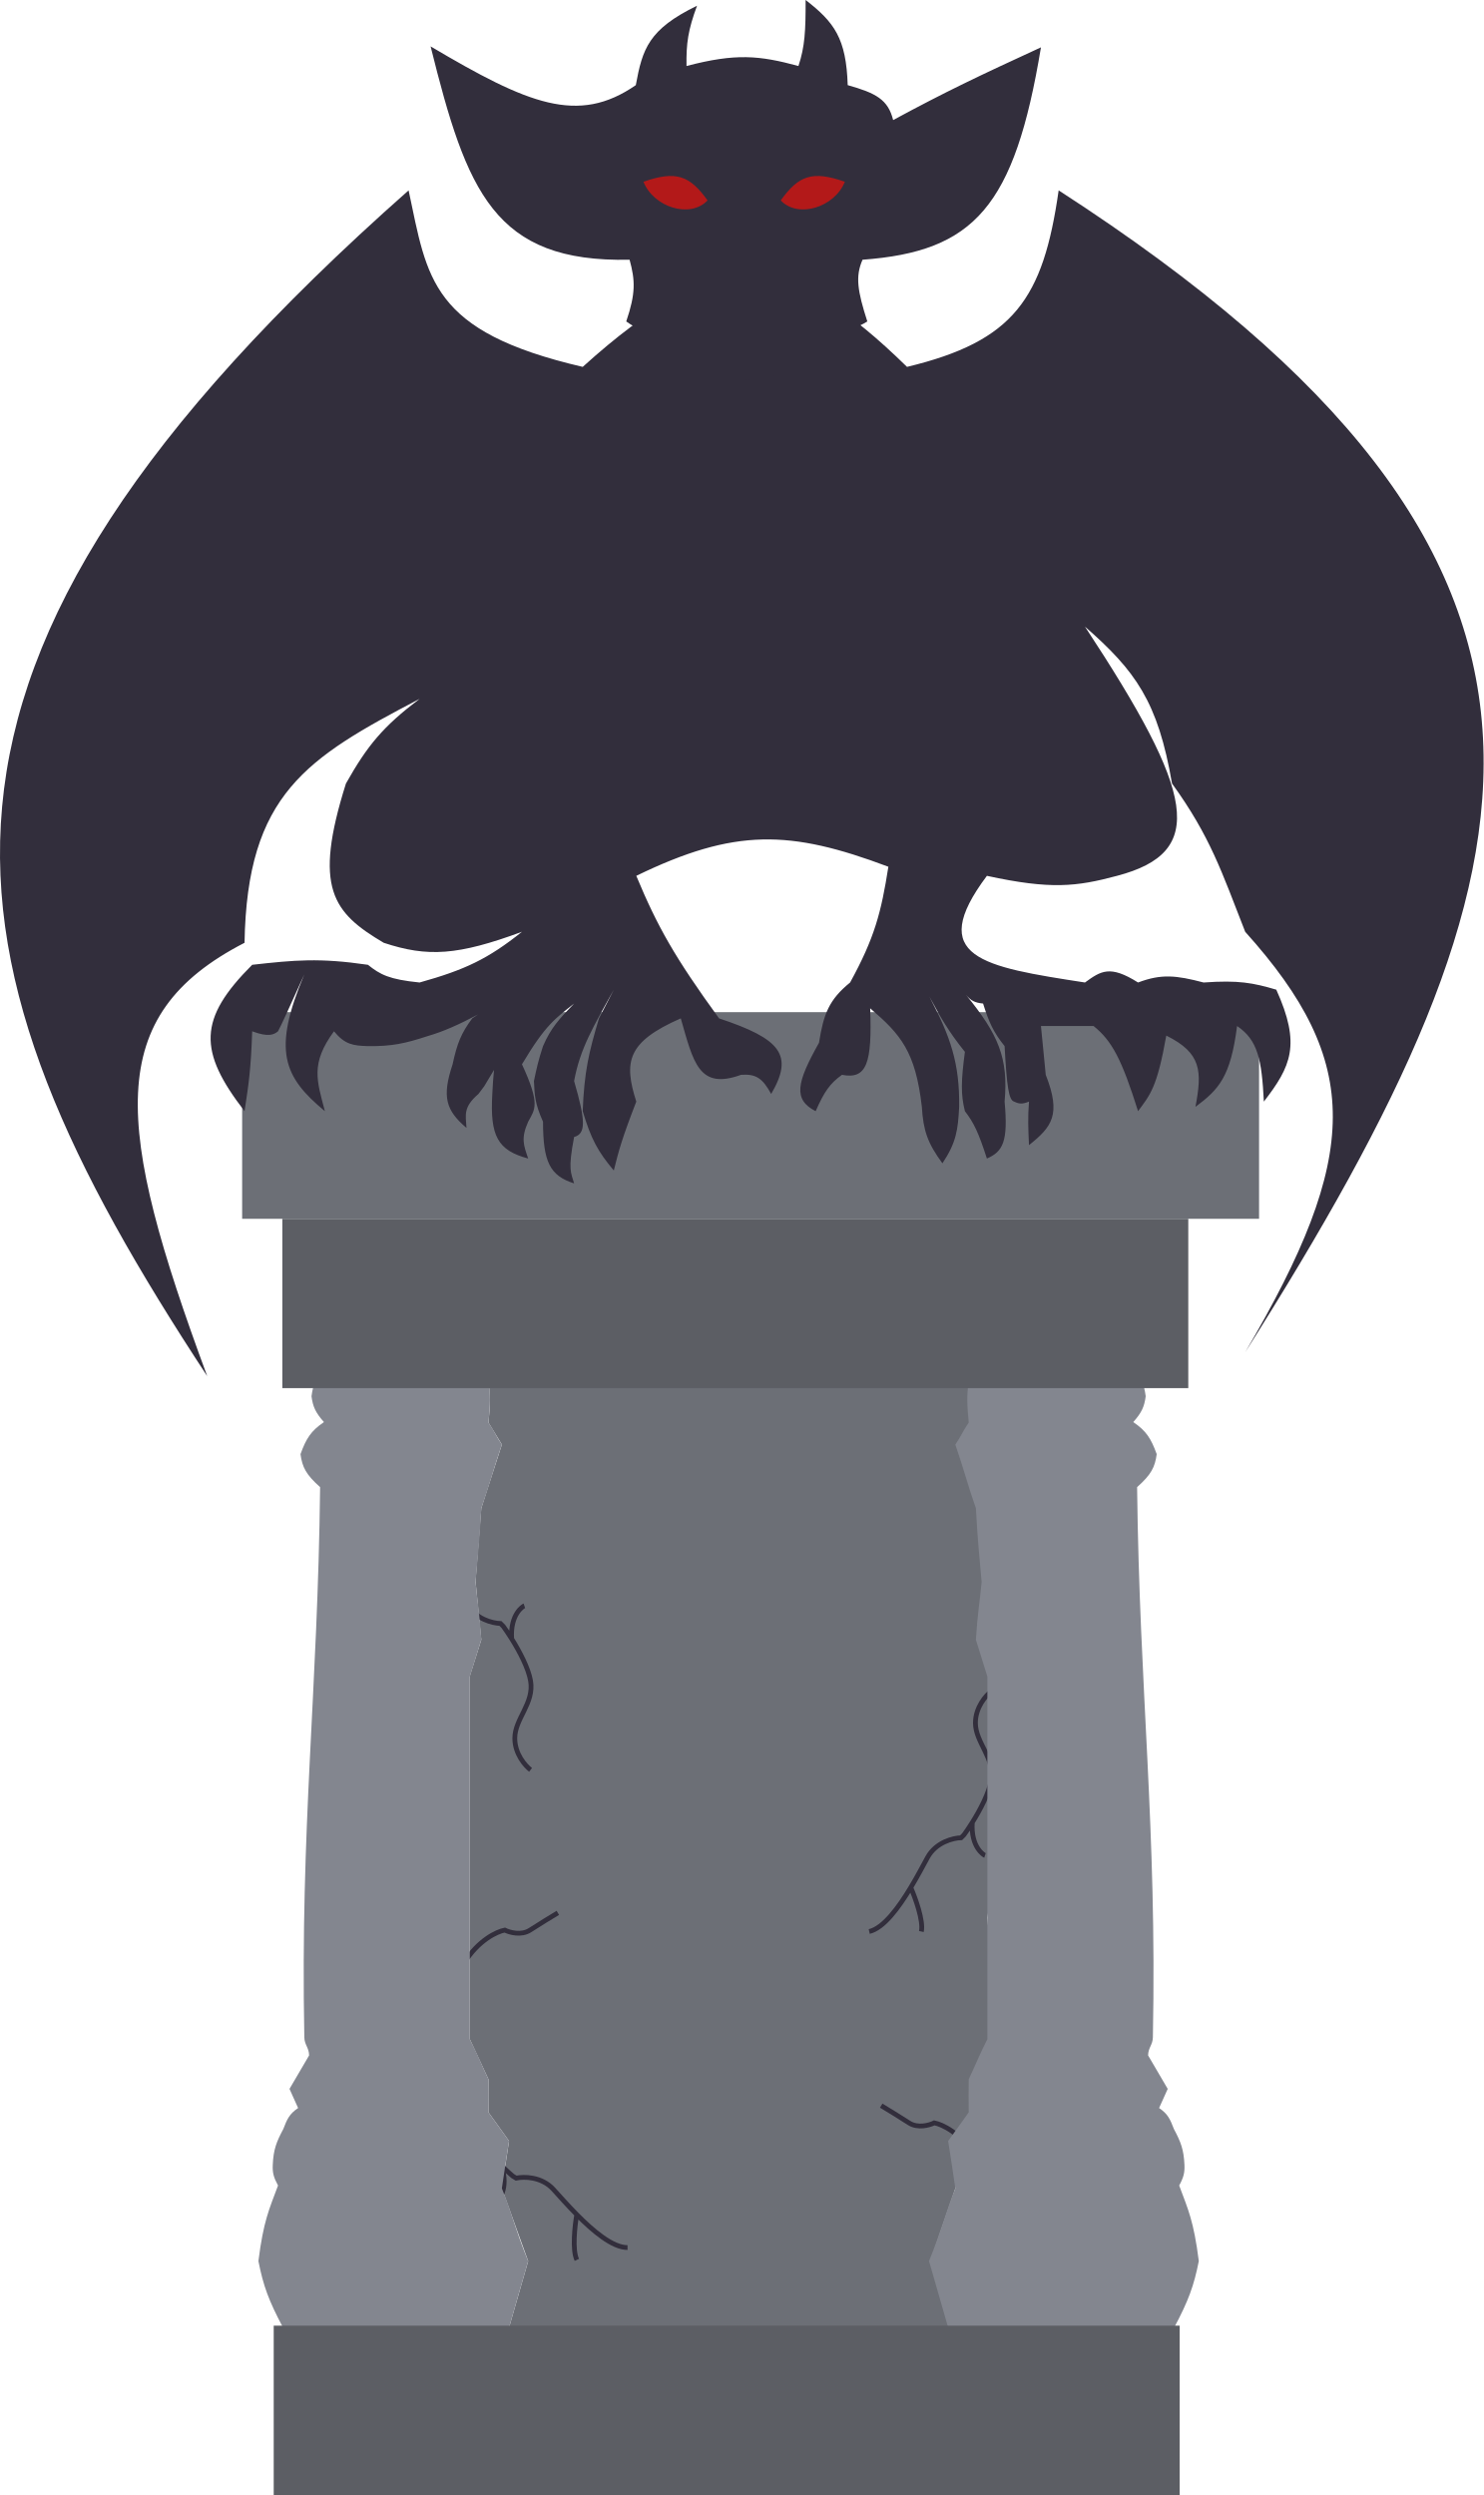
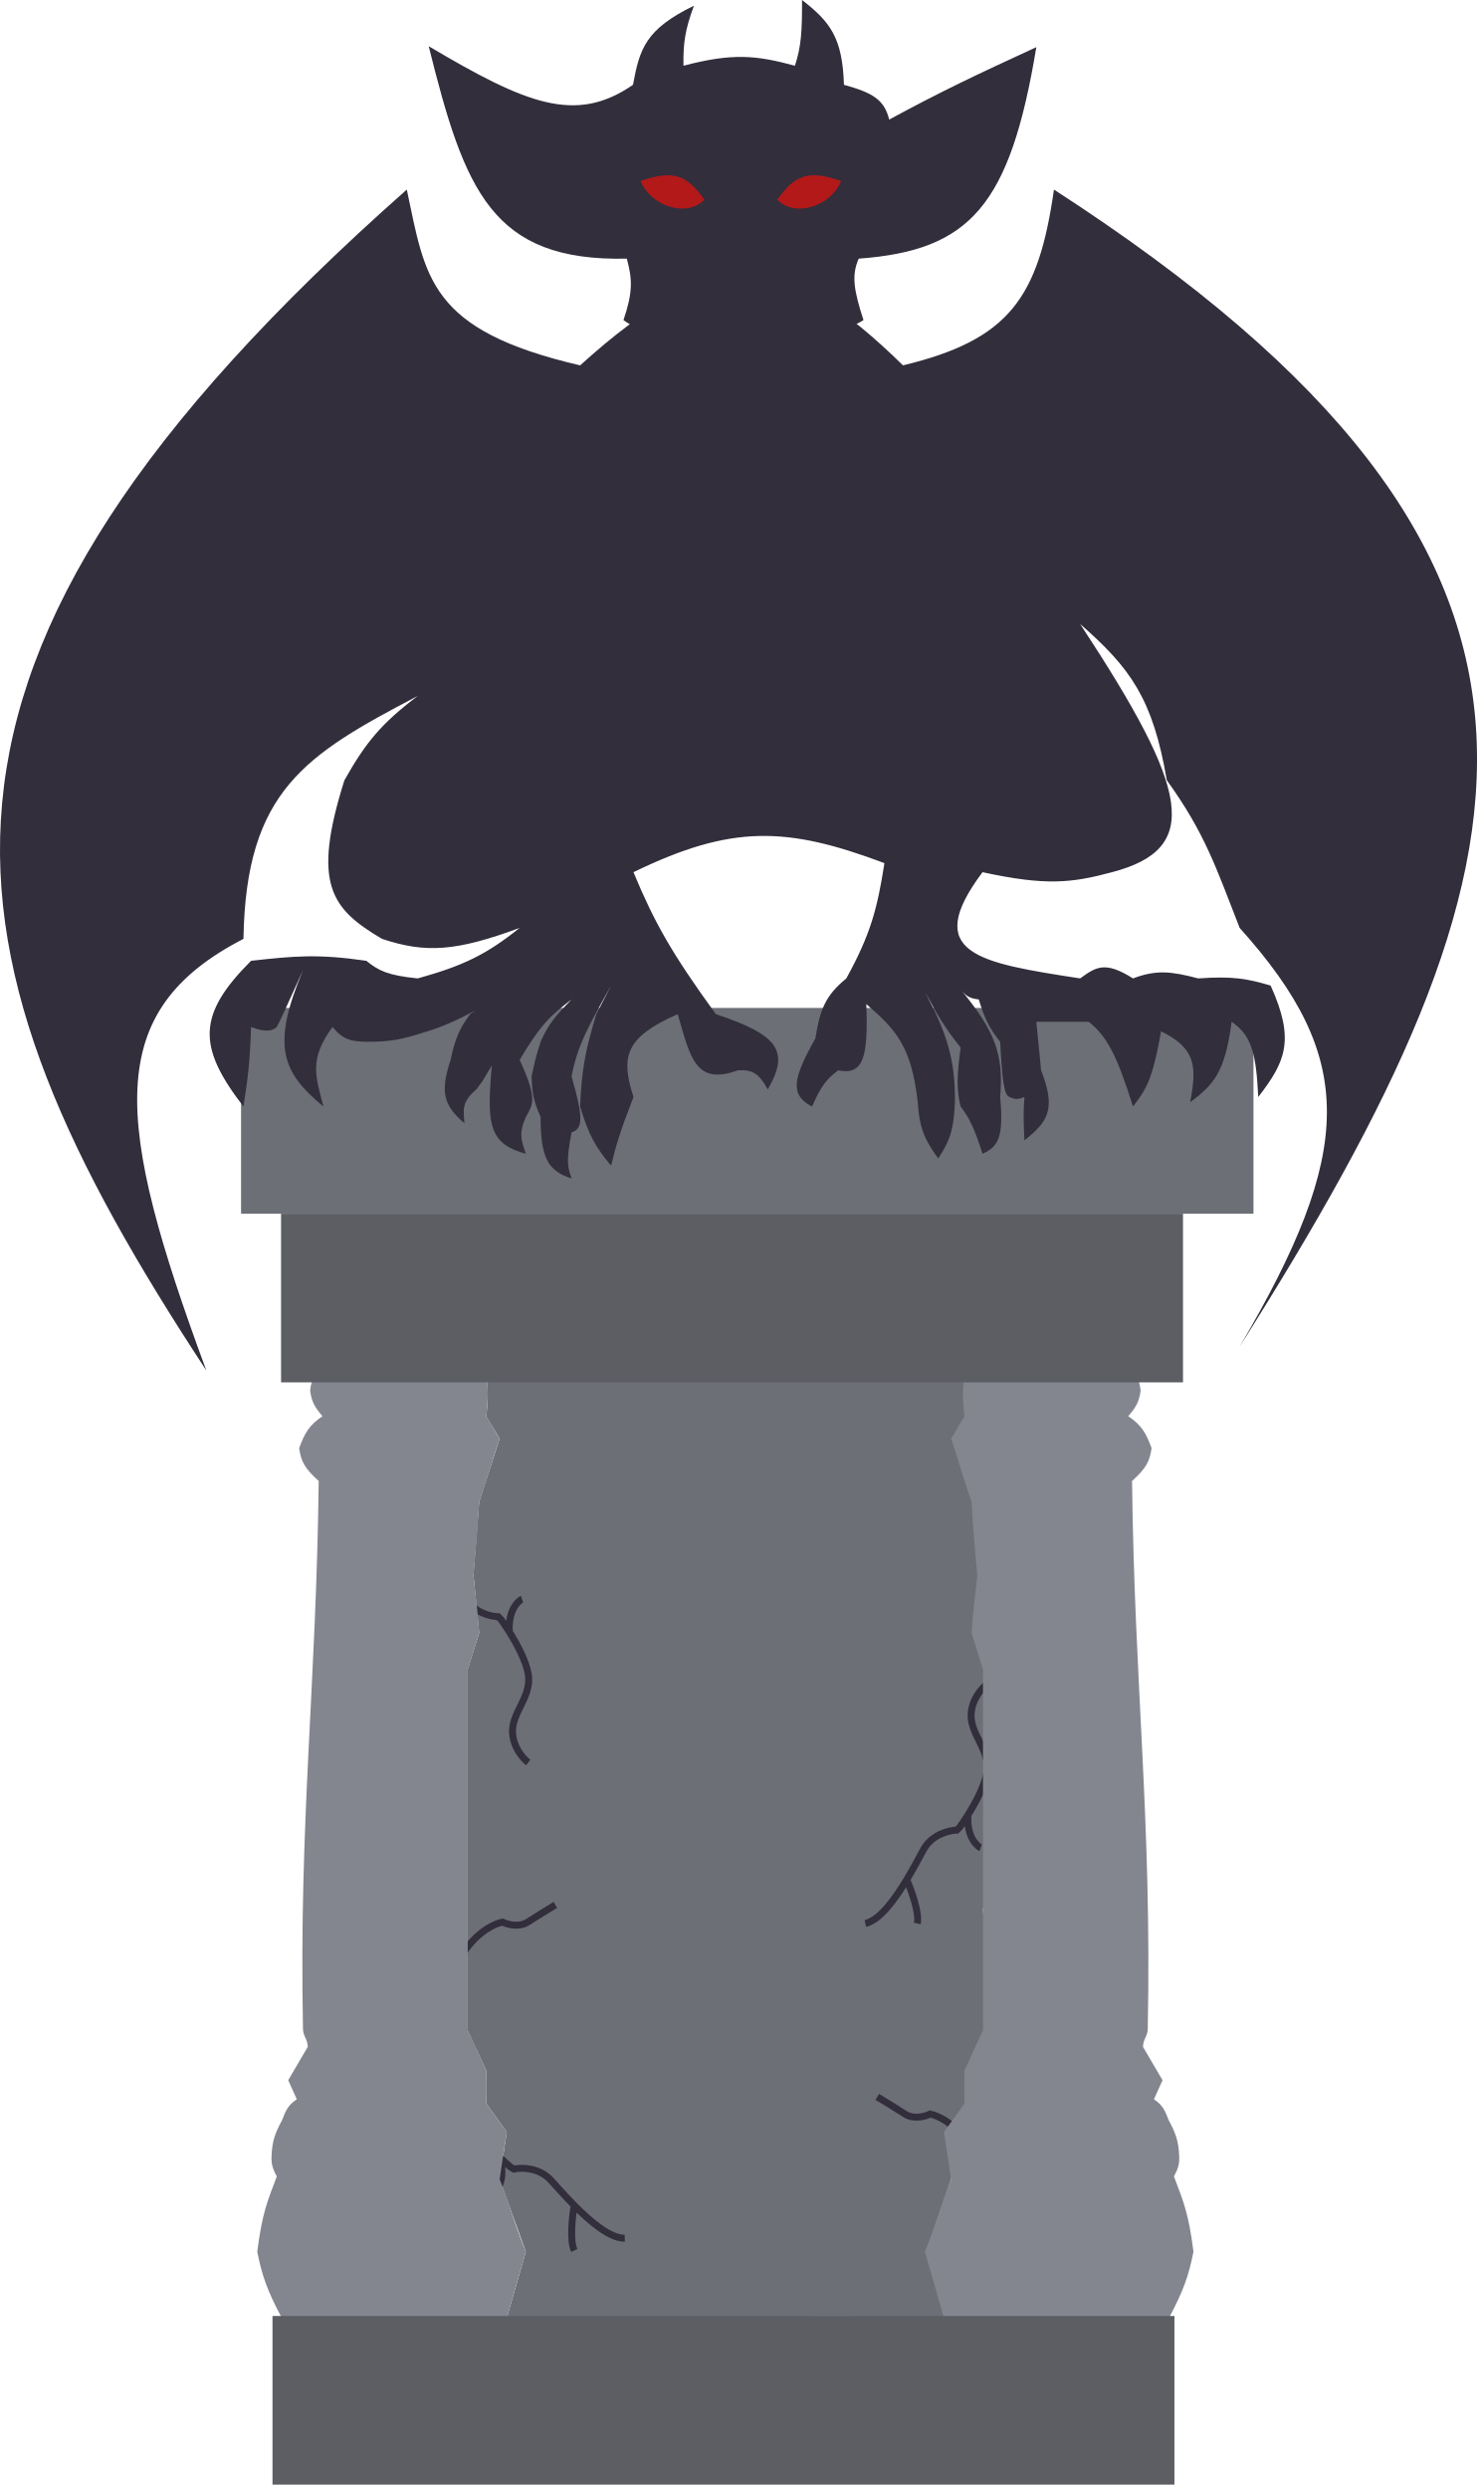
- <svg xmlns="http://www.w3.org/2000/svg" width="1551" height="2608" viewBox="0 0 1551 2608" fill="none">
-   <g id="Group 110">
-     <path id="Vector 48" d="M992.48 2432.91C985.146 2430.63 683.743 2432.01 532.116 2433L552.116 2363.5L524.616 2287.5L532.116 2238L510.616 2208V2173.5L491.116 2131.5V2078V1752L503.116 1714L497.116 1653L503.116 1576.5L524.616 1510L510.616 1487C512.657 1468.64 512.352 1459.04 510.616 1442.5H1042.12V1478.5L1024.12 1524L1051.12 1561.5L1042.12 1733.5V1849.5V1930L1032.12 2004.5L1042.12 2133.5L1024.12 2155L998.616 2287.5L972.616 2363.5C978.888 2386.23 991.059 2429.83 992.48 2432.91C992.57 2432.94 992.616 2432.97 992.616 2433C992.616 2433.14 992.569 2433.11 992.48 2432.91Z" fill="#6C6F76" />
-     <path id="Vector 49" d="M1036.12 1768C1030.62 1772.17 1019.62 1784.6 1019.62 1801C1019.62 1821.5 1040.12 1837.5 1036.12 1861C1033.84 1874.39 1024.49 1891.96 1016.34 1905M908.616 2019C923.704 2015.54 939.582 1993.71 952.026 1973M952.026 1973C959.378 1960.77 965.531 1948.93 969.616 1941.5C978.416 1925.5 996.616 1921.17 1004.62 1921L1007.62 1918C1009.97 1914.79 1013.06 1910.26 1016.34 1905M952.026 1973C956.723 1983.67 965.516 2007.8 963.116 2019M1016.34 1905C1014.62 1931 1028.62 1939.17 1029.62 1939.5" stroke="#322E3C" stroke-width="5" />
-     <path id="Vector 71" d="M554.616 1850C549.116 1845.83 538.116 1833.4 538.116 1817C538.116 1796.5 558.616 1780.5 554.616 1757C552.337 1743.61 542.986 1726.04 534.844 1713M427.116 1599C442.204 1602.46 458.082 1624.29 470.526 1645M470.526 1645C477.878 1657.23 484.031 1669.07 488.116 1676.5C496.916 1692.5 515.116 1696.83 523.116 1697L526.116 1700C528.465 1703.21 531.556 1707.74 534.844 1713M470.526 1645C475.223 1634.33 484.016 1610.2 481.616 1599M534.844 1713C533.116 1687 547.116 1678.83 548.116 1678.5" stroke="#322E3C" stroke-width="5" />
-     <path id="Vector 70" d="M472.803 2135.53C479.131 2138.28 492.755 2147.77 496.626 2163.71C501.466 2183.63 485.322 2204.01 494.756 2225.91C500.133 2238.38 513.367 2253.25 524.357 2263.99M655.951 2349.34C640.473 2349.54 619.89 2332.08 602.908 2314.89M602.908 2314.89C592.877 2304.74 584.103 2294.69 578.38 2288.43C566.052 2274.96 547.343 2275.05 539.53 2276.77L535.906 2274.57C532.866 2272 528.794 2268.33 524.357 2263.99M602.908 2314.89C600.863 2326.36 598.015 2351.89 602.991 2362.21M524.357 2263.99C532.173 2288.85 520.496 2300.09 519.603 2300.65" stroke="#322E3C" stroke-width="5" />
-     <path id="Vector 50" d="M485.116 2052C499.916 2028 519.616 2019 527.616 2017.5C532.616 2020 544.916 2023.5 554.116 2017.5C563.316 2011.5 577.283 2003 583.116 1999.5" stroke="#322E3C" stroke-width="5" />
-     <path id="Vector 72" d="M1019.12 2253.5C1004.32 2229.5 984.616 2220.5 976.616 2219C971.616 2221.5 959.316 2225 950.116 2219C940.916 2213 926.95 2204.5 921.116 2201" stroke="#322E3C" stroke-width="5" />
-     <path id="Vector 54" d="M532.116 2433L296.116 2433.5C280.808 2404.73 275.261 2389.43 270.116 2363.5C275.434 2321.52 281.243 2309.69 290.616 2284.5C285.878 2275.71 284.787 2271.03 285.116 2263C285.812 2246.91 288.922 2238.98 296.116 2225.5C300.012 2215.42 302.268 2209.82 311.616 2203.5L302.616 2183.5L323.116 2148.5C322.961 2140.21 318.252 2137.54 318.116 2129.5C313.817 1908.44 332.103 1770.93 334.616 1554.5C319.937 1541.4 315.986 1533.82 314.116 1520C320.097 1503.58 324.968 1495.78 338.616 1486.5C329.826 1476.51 327.07 1470.57 325.616 1459.5C327.389 1446.18 330.564 1440.16 338.616 1431L510.616 1442.5C512.683 1459.88 512.562 1466.56 510.616 1487C517.127 1496.45 518.688 1501.44 524.616 1510C516.074 1534.92 511.701 1552.19 503.116 1576.5C500.984 1615.45 499.27 1627.33 497.116 1653.5C499.028 1674.47 501.526 1687.9 503.116 1714C498.189 1730.07 495.815 1737.25 491.116 1752.5V2131.5C498.856 2146.59 503.521 2158.5 510.616 2173.5C510.843 2187.07 510.693 2192.94 510.616 2208L532.116 2238C528.983 2257.32 527.823 2266.24 524.616 2287.5C534.673 2311.95 538.488 2330.02 552.116 2363.5C543.582 2393.26 539.214 2407.9 532.116 2433Z" fill="#83868F" />
-     <path id="Vector 59" d="M991.116 2433L1227.12 2433.5C1242.42 2404.73 1247.97 2389.43 1253.12 2363.5C1247.8 2321.52 1241.99 2309.69 1232.62 2284.5C1237.35 2275.71 1238.45 2271.03 1238.12 2263C1237.42 2246.91 1234.31 2238.98 1227.12 2225.5C1223.22 2215.42 1220.96 2209.82 1211.62 2203.5L1220.62 2183.5L1200.12 2148.5C1200.27 2140.21 1204.98 2137.54 1205.12 2129.5C1209.42 1908.44 1191.13 1770.93 1188.62 1554.5C1203.3 1541.4 1207.25 1533.82 1209.12 1520C1203.14 1503.58 1198.26 1495.78 1184.62 1486.5C1193.41 1476.51 1196.16 1470.57 1197.62 1459.5C1195.84 1446.18 1192.67 1440.16 1184.62 1431L1012.62 1442.5C1010.55 1459.88 1010.67 1466.56 1012.62 1487C1006.11 1496.45 1004.54 1501.44 998.616 1510C1007.16 1534.92 1011.53 1552.19 1020.12 1576.5C1022.25 1615.45 1023.96 1627.33 1026.12 1653.5C1024.2 1674.47 1021.71 1687.9 1020.12 1714C1025.04 1730.07 1027.42 1737.25 1032.12 1752.5V2131.5C1024.38 2146.59 1019.71 2158.5 1012.62 2173.5C1012.39 2187.07 1012.54 2192.94 1012.62 2208L991.116 2238C994.25 2257.32 995.409 2266.24 998.616 2287.5C988.559 2311.95 984.744 2330.02 971.116 2363.5C979.65 2393.26 984.018 2407.9 991.116 2433Z" fill="#83868F" />
-     <rect id="Rectangle 139" x="295.116" y="1274" width="947" height="177" fill="#5C5E64" />
-     <rect id="Rectangle 141" x="286.116" y="2431" width="947" height="177" fill="#5C5E64" />
-     <rect id="Rectangle 140" x="253.116" y="1058" width="1063" height="216" fill="#6C6F76" />
+ <svg xmlns="http://www.w3.org/2000/svg" width="214" height="359" viewBox="0 0 214 359" fill="none">
+   <g id="garg-slim">
+     <path id="Vector 48" d="M136.378 334.31C135.371 333.997 93.954 334.186 73.119 334.322L75.867 324.772L72.088 314.329L73.119 307.527L70.164 303.405V298.664L67.485 292.893V285.541V240.745L69.134 235.523L68.309 227.141L69.134 216.629L72.088 207.491L70.164 204.331C70.445 201.807 70.403 200.488 70.164 198.216H143.199V203.163L140.725 209.415L144.435 214.568L143.199 238.203V254.143V265.204L141.824 275.441L143.199 293.167L140.725 296.122L137.221 314.329L133.648 324.772C134.51 327.896 136.183 333.886 136.378 334.31C136.39 334.314 136.397 334.318 136.397 334.322C136.397 334.342 136.39 334.337 136.378 334.31Z" fill="#6C6F76" />
+     <path id="Vector 49" d="M142.374 242.944C141.618 243.516 140.107 245.225 140.107 247.478C140.107 250.295 142.924 252.494 142.374 255.723C142.061 257.563 140.776 259.978 139.657 261.769M124.854 277.434C126.927 276.959 129.109 273.959 130.819 271.113M130.819 271.113C131.829 269.432 132.675 267.805 133.236 266.784C134.445 264.586 136.946 263.99 138.046 263.968L138.458 263.555C138.781 263.114 139.205 262.492 139.657 261.769M130.819 271.113C131.464 272.579 132.673 275.895 132.343 277.434M139.657 261.769C139.42 265.342 141.343 266.464 141.481 266.51" stroke="#322E3C" />
+     <path id="Vector 71" d="M76.211 254.211C75.455 253.639 73.944 251.93 73.944 249.677C73.944 246.86 76.76 244.661 76.211 241.432C75.898 239.592 74.613 237.177 73.494 235.386M58.691 219.721C60.764 220.196 62.946 223.196 64.656 226.042M64.656 226.042C65.666 227.723 66.512 229.35 67.073 230.37C68.282 232.569 70.783 233.164 71.882 233.187L72.295 233.599C72.617 234.041 73.042 234.663 73.494 235.386M64.656 226.042C65.301 224.576 66.51 221.26 66.18 219.721M73.494 235.386C73.257 231.813 75.18 230.691 75.318 230.645" stroke="#322E3C" />
+     <path id="Vector 70" d="M64.968 293.447C65.838 293.825 67.71 295.128 68.242 297.318C68.907 300.055 66.689 302.857 67.985 305.865C68.724 307.579 70.542 309.622 72.052 311.099M90.135 322.827C88.008 322.854 85.18 320.454 82.846 318.092M82.846 318.092C81.468 316.697 80.262 315.316 79.476 314.457C77.782 312.606 75.211 312.618 74.137 312.855L73.639 312.552C73.222 312.199 72.662 311.695 72.052 311.099M82.846 318.092C82.565 319.669 82.174 323.177 82.858 324.594M72.052 311.099C73.126 314.514 71.522 316.059 71.399 316.136" stroke="#322E3C" />
+     <path id="Vector 50" d="M66.661 281.968C68.694 278.671 71.401 277.434 72.501 277.228C73.188 277.571 74.878 278.052 76.142 277.228C77.406 276.403 79.325 275.235 80.127 274.754" stroke="#322E3C" />
+     <path id="Vector 72" d="M140.038 309.657C138.004 306.359 135.297 305.122 134.198 304.916C133.511 305.26 131.821 305.741 130.557 304.916C129.293 304.092 127.373 302.924 126.572 302.443" stroke="#322E3C" />
+     <path id="Vector 54" d="M73.119 334.322L40.69 334.391C38.586 330.437 37.824 328.335 37.117 324.772C37.848 319.003 38.646 317.378 39.934 313.917C39.283 312.709 39.133 312.066 39.178 310.962C39.274 308.751 39.701 307.661 40.69 305.809C41.225 304.425 41.535 303.655 42.82 302.786L41.583 300.038L44.4 295.229C44.379 294.089 43.732 293.723 43.713 292.618C43.122 262.241 45.635 243.347 45.98 213.606C43.963 211.806 43.42 210.765 43.163 208.866C43.985 206.609 44.654 205.538 46.53 204.262C45.322 202.889 44.943 202.073 44.743 200.552C44.987 198.722 45.423 197.895 46.53 196.636L70.165 198.216C70.449 200.604 70.432 201.522 70.165 204.331C71.059 205.629 71.274 206.315 72.088 207.491C70.915 210.915 70.314 213.289 69.134 216.629C68.841 221.981 68.606 223.614 68.31 227.21C68.572 230.091 68.915 231.937 69.134 235.523C68.457 237.732 68.131 238.718 67.485 240.814V292.893C68.549 294.966 69.19 296.603 70.165 298.664C70.196 300.529 70.175 301.336 70.165 303.405L73.119 307.527C72.688 310.182 72.529 311.408 72.088 314.329C73.47 317.689 73.995 320.172 75.867 324.772C74.695 328.862 74.094 330.873 73.119 334.322Z" fill="#83868F" />
+     <path id="Vector 59" d="M136.191 334.322L168.62 334.391C170.723 330.437 171.485 328.335 172.192 324.772C171.462 319.003 170.663 317.378 169.375 313.917C170.026 312.709 170.177 312.066 170.131 310.962C170.036 308.751 169.608 307.661 168.62 305.809C168.084 304.425 167.774 303.655 166.49 302.786L167.727 300.038L164.91 295.229C164.931 294.089 165.578 293.723 165.597 292.618C166.187 262.241 163.675 243.347 163.329 213.606C165.346 211.806 165.889 210.765 166.146 208.866C165.324 206.609 164.655 205.538 162.78 204.262C163.988 202.889 164.366 202.073 164.566 200.552C164.322 198.722 163.886 197.895 162.78 196.636L139.145 198.216C138.861 200.604 138.878 201.522 139.145 204.331C138.25 205.629 138.036 206.315 137.221 207.491C138.395 210.915 138.996 213.289 140.176 216.629C140.469 221.981 140.704 223.614 141 227.21C140.737 230.091 140.394 231.937 140.176 235.523C140.853 237.732 141.179 238.718 141.824 240.814V292.893C140.761 294.966 140.12 296.603 139.145 298.664C139.114 300.529 139.134 301.336 139.145 303.405L136.191 307.527C136.621 310.182 136.78 311.408 137.221 314.329C135.839 317.689 135.315 320.172 133.442 324.772C134.615 328.862 135.215 330.873 136.191 334.322Z" fill="#83868F" />
+     <rect id="Rectangle 139" x="40.552" y="175.062" width="130.129" height="24.322" fill="#5C5E64" />
+     <rect id="Rectangle 141" x="39.315" y="334.047" width="130.129" height="24.322" fill="#5C5E64" />
+     <rect id="Rectangle 140" x="34.781" y="145.381" width="146.068" height="29.681" fill="#6C6F76" />
    <g id="Group 109">
-       <path id="Vector 67" d="M707.106 671.949C694.635 627.172 903.615 610.946 890.106 659.949C876.598 708.952 719.577 716.726 707.106 671.949Z" fill="#322E3C" stroke="black" />
-       <path id="Vector 60" d="M641.618 1223.5C624.839 1203.64 617.693 1190.2 609.118 1161.5C610.688 1120.17 615.58 1099.73 626.118 1064.5L641.618 1034.5C620.224 1073.27 606.523 1095.49 600.118 1130C612.267 1171.75 612.565 1185.04 600.118 1188.5C593.469 1223.08 596.896 1225.64 600.118 1237C574.808 1228.98 567.675 1214.61 567.618 1172.5C558.876 1152.92 558.909 1144.87 558.118 1130C561.028 1116.16 562.76 1108.34 567.618 1093.5C575.95 1074.31 584.491 1065.16 600.118 1049C580.863 1064.47 570.658 1070.42 545.618 1112.5C565.286 1154.98 559.006 1159.55 552.118 1172.5C544.251 1190.03 547.492 1197.43 552.118 1211C520.137 1202.44 512.091 1187.49 514.618 1143.5C515.109 1133.91 515.609 1125.88 516.417 1118.37L506.118 1135.5L500.118 1143.5C484.025 1157.41 486.769 1165.16 487.618 1179C466.28 1160.77 461.619 1146.94 473.118 1112.5C477.776 1090.8 482.02 1080.07 493.618 1064.5C495.731 1063.07 497.8 1061.68 499.831 1060.32C480.069 1070.86 463.067 1078.44 447.118 1083C423.33 1090.78 409.753 1093.79 384.618 1093.5C369.11 1093.01 360.642 1091.98 349.118 1078C324.309 1111.84 331.244 1129.59 339.618 1161.5C296.086 1125.48 284.585 1098.01 318.118 1018.5C301.968 1054.24 293.997 1071.77 290.618 1078C286.271 1081.61 280.553 1084.38 263.618 1078C262.275 1117.89 259.913 1133.36 255.796 1160.34L255.618 1161.5C207.265 1098.83 206.86 1065.21 263.618 1008.5C308.36 1003.52 333.614 1001.06 384.618 1008.5C397.505 1018.84 406.917 1023.81 438.618 1027C486.375 1013.64 510.05 1002.36 545.618 974C478.523 998.749 447.073 1000.73 401.118 985.5C347.962 954.034 327.058 928.471 361.618 819C384.031 779.22 400.34 759.468 438.618 730.5C320.593 792.322 258.199 830.046 255.618 985.5C107.794 1061.68 119.627 1176.34 216.618 1438.5C-69.778 1002.64 -138.852 699.405 427.118 199C446.875 291.321 449.512 346.415 609.118 383.5C751.848 254.43 825.364 263.355 948.118 383.5C1059.77 356.651 1090.39 312.54 1106.62 199C1708.09 587.754 1621.51 907.682 1301.62 1413.5C1422.78 1207.51 1424.66 1110.85 1301.62 974C1276.9 910.876 1265.17 874.417 1225.12 819C1210.42 733.307 1186.88 701.16 1134.12 655C1249.18 829.77 1262 890.731 1167.62 915.5C1125.11 926.901 1098.16 929.946 1031.62 915.5C967.552 1001.02 1027.07 1010.48 1134.12 1027C1150.77 1014.9 1160.24 1008.45 1189.62 1027C1213.92 1017.81 1229.35 1019.43 1258.12 1027C1294.81 1024.38 1309.77 1027.36 1334.12 1034.5C1360.2 1092.08 1349.48 1114.69 1321.12 1151.5C1318.91 1107.51 1314.84 1087.11 1293.12 1072.5C1286.34 1125.71 1274.06 1138.76 1249.62 1157C1256.6 1119.82 1256.17 1100.83 1219.12 1082.5C1209.45 1137.16 1202.21 1144.38 1189.62 1161.5C1172.5 1107.04 1162.25 1087.85 1143.12 1072.5H1088.12L1093.12 1123.5C1109.55 1165.27 1099.51 1177.88 1075.62 1197C1074.77 1178.6 1074.31 1168.31 1075.62 1151.5C1068.6 1154.33 1065.32 1154.04 1060.12 1151.5C1054.47 1150.14 1052.4 1135.74 1050.12 1093.5C1038.22 1078.67 1033.77 1068.52 1027.62 1049C1019 1048.17 1014.91 1046 1009.78 1039.92C1043.63 1081.4 1054.19 1105.93 1050.12 1151.5C1053.99 1193.26 1048.4 1203.71 1031.62 1211C1022.96 1184.12 1017.92 1173.45 1008.62 1161.5C1004.2 1143.87 1004.62 1129.7 1008.62 1099.5C991.231 1077.92 982.722 1062.68 971.524 1041.76C993.62 1083.89 1003.22 1111.53 1002.62 1157C1001.36 1180.92 999.719 1194.19 985.118 1216C969.545 1194.79 965.143 1181.8 963.618 1157C956.999 1099.04 941.375 1081.14 909.618 1054C911.645 1110.96 906.304 1128.62 880.118 1123.5C867.586 1132.52 861.636 1140.97 852.618 1161.5C828.789 1149.26 832.723 1131.64 856.118 1090C860.887 1059.79 866.582 1044.99 888.618 1027C914.187 980.451 921.133 953.829 928.618 906C825.783 867.326 768.09 865.518 665.118 915.5C687.111 968.389 705.295 1000.67 751.618 1064.5C816.326 1085.95 829.898 1102.88 806.118 1143.5C797.209 1127.31 790.536 1122.38 774.618 1123.5C730.265 1139.64 724.786 1110.22 711.618 1064.5C655.4 1089.13 651.846 1109.81 665.118 1151.5C650.115 1190.19 646.798 1202.64 641.618 1223.5Z" fill="#322E3C" />
+       <path id="Vector 67" d="M97.165 92.334C95.451 86.181 124.167 83.951 122.311 90.685C120.455 97.418 98.878 98.487 97.165 92.334Z" fill="#322E3C" stroke="black" />
+       <path id="Vector 60" d="M88.166 168.123C85.86 165.393 84.878 163.548 83.7 159.604C83.916 153.925 84.588 151.115 86.036 146.275L88.166 142.152C85.226 147.48 83.343 150.534 82.463 155.275C84.132 161.012 84.174 162.838 82.463 163.314C81.549 168.066 82.02 168.417 82.463 169.978C78.985 168.876 78.005 166.901 77.997 161.115C76.796 158.424 76.8 157.318 76.692 155.275C77.092 153.373 77.33 152.299 77.997 150.26C79.142 147.623 80.316 146.365 82.463 144.145C79.817 146.27 78.415 147.088 74.974 152.87C77.677 158.708 76.814 159.336 75.867 161.115C74.786 163.524 75.232 164.541 75.867 166.405C71.473 165.229 70.367 163.175 70.714 157.13C70.782 155.813 70.851 154.709 70.962 153.677L69.546 156.031L68.722 157.13C66.511 159.042 66.888 160.107 67.004 162.008C64.072 159.503 63.432 157.603 65.012 152.87C65.652 149.888 66.235 148.415 67.829 146.275C68.119 146.078 68.403 145.887 68.682 145.7C65.967 147.149 63.631 148.19 61.439 148.817C58.17 149.886 56.305 150.299 52.851 150.26C50.72 150.192 49.556 150.05 47.973 148.13C44.564 152.779 45.517 155.219 46.667 159.604C40.686 154.654 39.105 150.879 43.713 139.954C41.494 144.865 40.399 147.274 39.934 148.13C39.337 148.625 38.551 149.006 36.224 148.13C36.04 153.611 35.715 155.737 35.149 159.443L35.125 159.604C28.481 150.991 28.425 146.372 36.224 138.58C42.372 137.895 45.842 137.557 52.851 138.58C54.622 140.001 55.915 140.683 60.271 141.122C66.834 139.287 70.087 137.735 74.974 133.839C65.754 137.24 61.433 137.511 55.118 135.419C47.814 131.095 44.941 127.583 49.69 112.54C52.77 107.074 55.011 104.36 60.271 100.379C44.053 108.874 35.48 114.058 35.125 135.419C14.812 145.887 16.438 161.643 29.766 197.667C-9.588 137.774 -19.08 96.106 58.691 27.345C61.406 40.031 61.768 47.602 83.7 52.697C103.313 34.962 113.415 36.188 130.282 52.697C145.625 49.008 149.832 42.947 152.062 27.345C234.711 80.764 222.815 124.726 178.857 194.231C195.506 165.926 195.765 152.643 178.857 133.839C175.461 125.165 173.848 120.155 168.345 112.54C166.326 100.765 163.091 96.347 155.841 90.005C171.652 114.02 173.413 122.397 160.444 125.8C154.603 127.367 150.9 127.785 141.756 125.8C132.953 137.551 141.132 138.851 155.841 141.122C158.128 139.459 159.43 138.573 163.467 141.122C166.807 139.859 168.927 140.082 172.88 141.122C177.922 140.762 179.977 141.171 183.323 142.152C186.907 150.064 185.434 153.171 181.537 158.229C181.233 152.185 180.674 149.381 177.689 147.374C176.758 154.686 175.07 156.478 171.712 158.985C172.671 153.877 172.613 151.267 167.521 148.748C166.192 156.259 165.197 157.252 163.467 159.604C161.115 152.119 159.706 149.483 157.077 147.374H149.52L150.207 154.382C152.465 160.122 151.085 161.854 147.802 164.482C147.685 161.954 147.623 160.539 147.802 158.229C146.837 158.618 146.388 158.578 145.672 158.229C144.896 158.043 144.611 156.063 144.298 150.26C142.663 148.221 142.051 146.827 141.206 144.145C140.022 144.031 139.46 143.732 138.755 142.897C143.407 148.596 144.858 151.967 144.298 158.229C144.83 163.967 144.062 165.404 141.756 166.405C140.567 162.711 139.874 161.245 138.596 159.604C137.989 157.181 138.046 155.234 138.596 151.084C136.207 148.118 135.037 146.025 133.499 143.151C136.535 148.94 137.855 152.737 137.771 158.985C137.598 162.272 137.373 164.095 135.367 167.092C133.227 164.178 132.622 162.394 132.412 158.985C131.503 151.021 129.356 148.561 124.992 144.832C125.271 152.659 124.537 155.085 120.938 154.382C119.216 155.622 118.399 156.783 117.159 159.604C113.885 157.922 114.426 155.501 117.64 149.779C118.296 145.627 119.078 143.593 122.106 141.122C125.62 134.725 126.574 131.067 127.603 124.495C113.472 119.181 105.544 118.932 91.395 125.8C94.417 133.068 96.916 137.503 103.281 146.275C112.173 149.221 114.037 151.548 110.77 157.13C109.546 154.906 108.629 154.228 106.441 154.382C100.347 156.599 99.594 152.557 97.784 146.275C90.059 149.659 89.571 152.501 91.395 158.229C89.333 163.546 88.877 165.257 88.166 168.123Z" fill="#322E3C" />
      <g id="Group 108">
        <g id="garg_face">
-           <path id="Vector 61" d="M658.116 271.5C516.581 274.535 487.908 200.498 450.116 48.5C551.947 108.793 604.23 130.77 664.616 89C671.552 51.134 677.884 30.643 728.616 6C719.188 31.576 717.241 45.283 717.616 69C768.83 55.548 793.509 57.841 834.616 69C841.401 48.699 842.168 32.079 842.116 0C872.161 23.235 884.582 40.213 886.116 89C915.672 97.302 928.32 104.071 933.616 125.5C988.408 95.879 1023.01 79.451 1088.12 49.5C1060.47 216.23 1018.49 262.854 901.616 271.5C893.902 288.992 896.408 304.239 906.616 336C896.59 342.401 888.548 344.331 871.616 346C841.072 384.655 820.675 393.551 781.116 397C739.346 391.867 718.549 378.51 683.616 346C671.417 345.833 665.125 343.514 654.616 336C664.602 306.596 664.015 293.136 658.116 271.5Z" fill="#322E3C" />
+           <path id="Vector 61" d="M90.433 37.307C70.984 37.724 67.044 27.551 61.851 6.664C75.844 14.949 83.028 17.969 91.326 12.23C92.279 7.026 93.149 4.211 100.12 0.824C98.825 4.339 98.557 6.222 98.609 9.481C105.646 7.633 109.037 7.948 114.686 9.481C115.618 6.692 115.724 4.408 115.716 0C119.845 3.193 121.552 5.526 121.762 12.23C125.824 13.37 127.562 14.301 128.29 17.245C135.818 13.175 140.573 10.918 149.52 6.802C145.72 29.712 139.952 36.119 123.892 37.307C122.832 39.711 123.177 41.806 124.579 46.17C123.202 47.05 122.097 47.315 119.77 47.544C115.573 52.856 112.77 54.078 107.334 54.552C101.595 53.847 98.737 52.012 93.937 47.544C92.26 47.522 91.396 47.203 89.952 46.17C91.324 42.13 91.243 40.28 90.433 37.307Z" fill="#322E3C" />
          <g id="Group 106">
            <g id="Group 105">
-               <path id="Vector 62" d="M672.616 190C706.803 178.014 720.955 183.528 739.616 209.5C721.323 228.816 683.162 216.524 672.616 190Z" fill="#B31919" />
-               <path id="Vector 63" d="M883.116 190C848.93 178.014 834.777 183.528 816.116 209.5C834.409 228.816 872.57 216.524 883.116 190Z" fill="#B31919" />
+               <path id="Vector 62" d="M92.425 26.108C97.123 24.461 99.068 25.219 101.632 28.788C99.118 31.442 93.874 29.753 92.425 26.108Z" fill="#B31919" />
+               <path id="Vector 63" d="M121.35 26.108C116.652 24.461 114.708 25.219 112.144 28.788C114.657 31.442 119.901 29.753 121.35 26.108Z" fill="#B31919" />
            </g>
          </g>
        </g>
      </g>
    </g>
  </g>
</svg>
